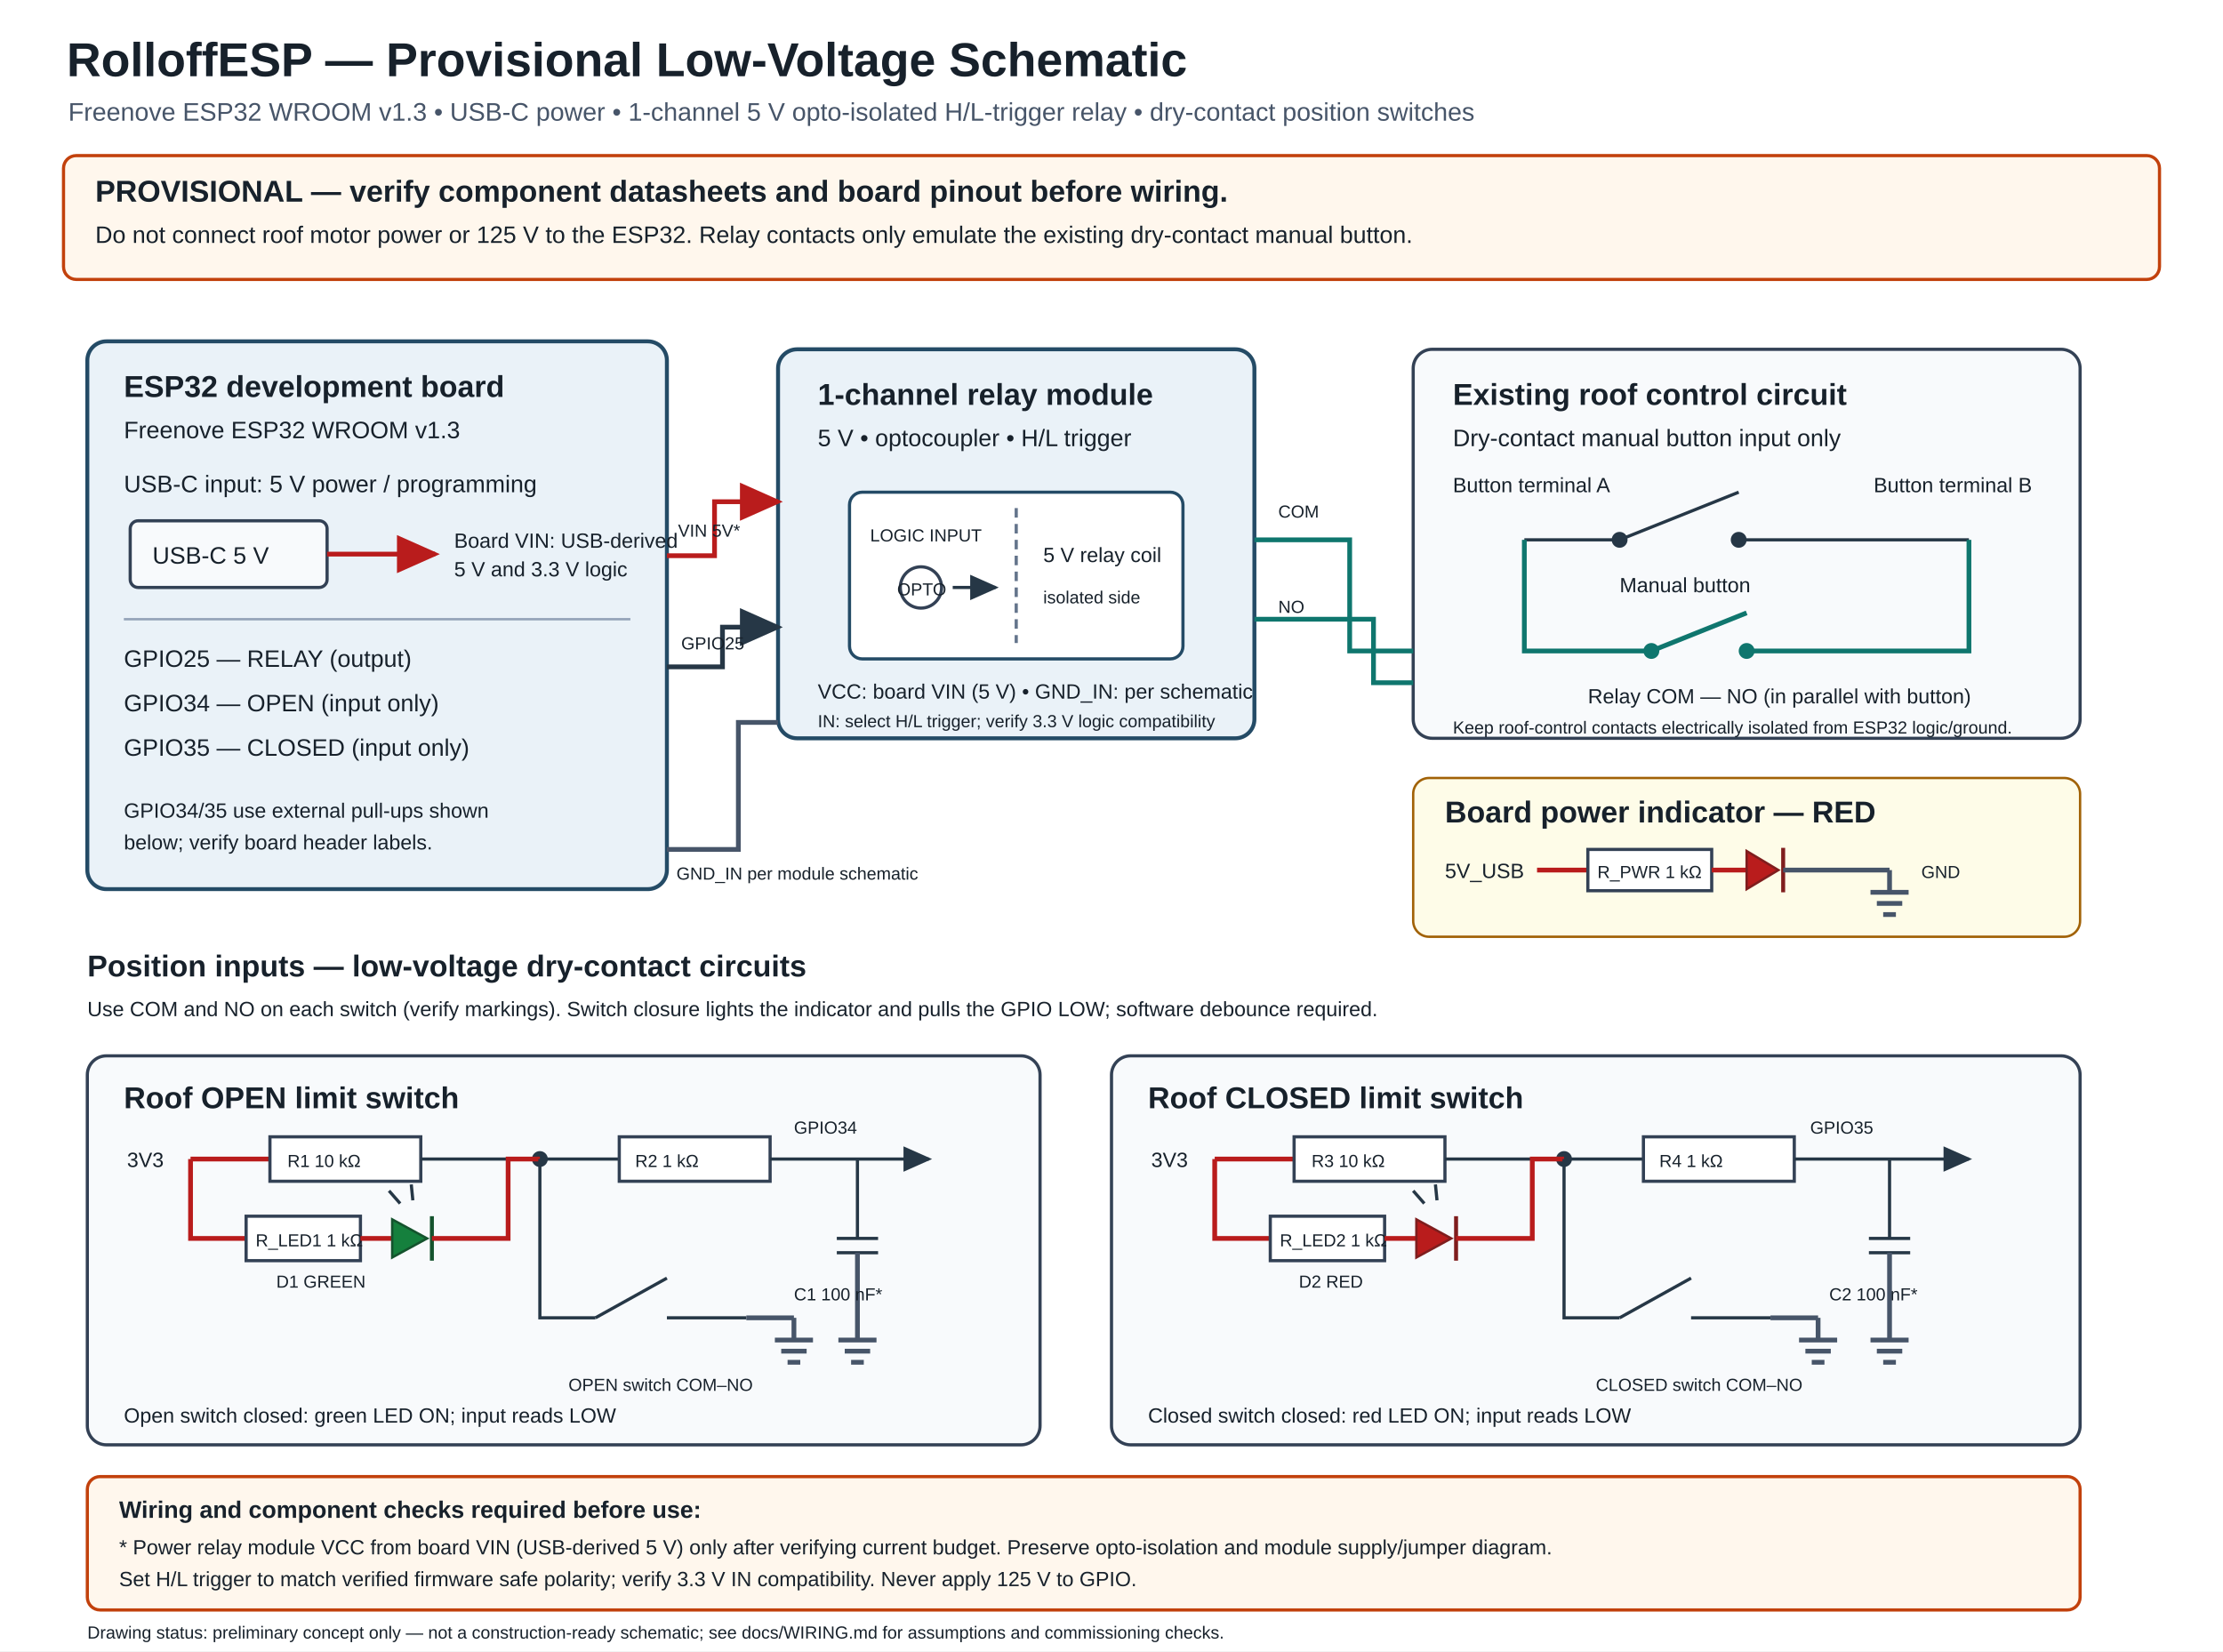
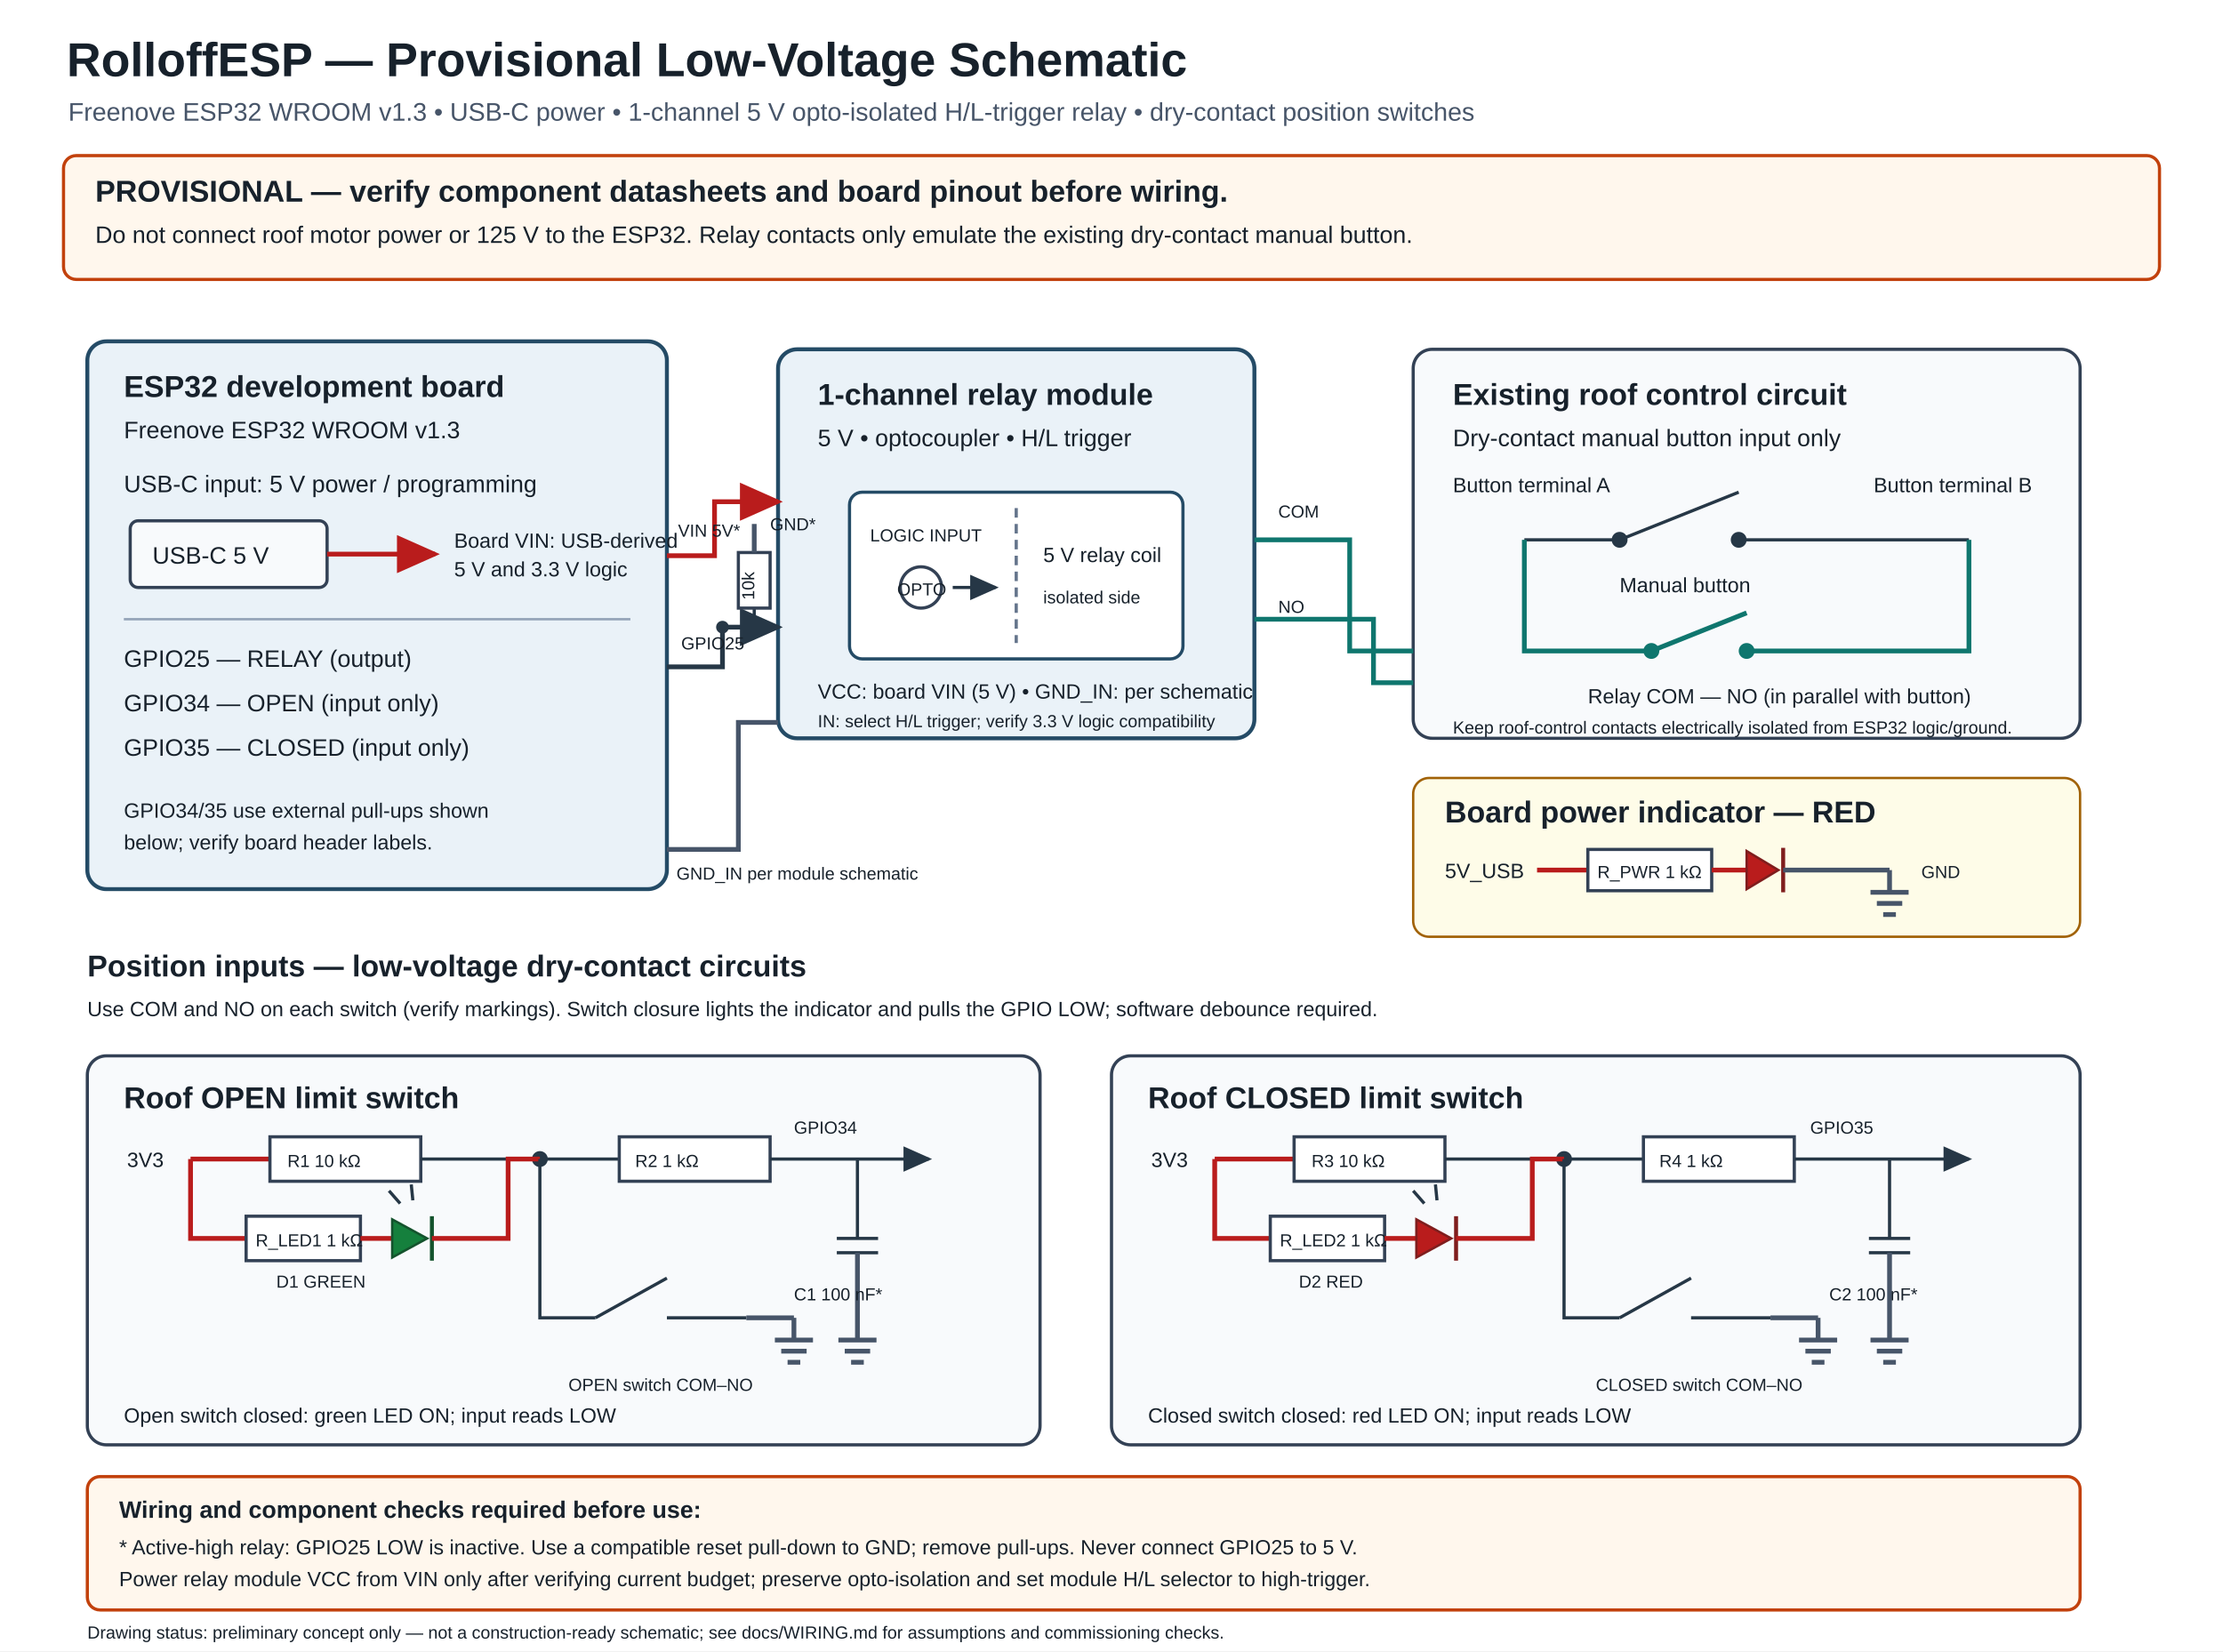
<svg xmlns="http://www.w3.org/2000/svg" width="100%" height="auto" viewBox="0 0 1400 1040" role="img" aria-labelledby="title description" style="max-width: 1400px">
  <defs>
    <style>
      text { font-family: Arial, Helvetica, sans-serif; fill: #17212b; }
      .title { font-size: 30px; font-weight: 700; }
      .subtitle { font-size: 16px; fill: #475569; }
      .heading { font-size: 19px; font-weight: 700; }
      .label { font-size: 15px; }
      .small { font-size: 13px; }
      .tiny { font-size: 11px; }
      .box { fill: #f8fafc; stroke: #334155; stroke-width: 2; }
      .device { fill: #eaf2f8; stroke: #244b66; stroke-width: 2.5; }
      .warnbox { fill: #fff7ed; stroke: #c2410c; stroke-width: 2; }
      .noteBox { fill: #fefce8; stroke: #a16207; stroke-width: 1.5; }
      .wire { fill: none; stroke: #263746; stroke-width: 3; }
      .wireThin { fill: none; stroke: #263746; stroke-width: 2; }
      .power { fill: none; stroke: #b91c1c; stroke-width: 3; }
      .ground { fill: none; stroke: #475569; stroke-width: 3; }
      .contact { fill: none; stroke: #0f766e; stroke-width: 3; }
      .dash { stroke-dasharray: 8 6; }
      .node { fill: #263746; }
    </style>
    <marker id="arrow" markerWidth="10" markerHeight="8" refX="8" refY="4" orient="auto">
      <path d="M0,0 L9,4 L0,8 Z" fill="#263746" />
    </marker>
    <marker id="arrowRed" markerWidth="10" markerHeight="8" refX="8" refY="4" orient="auto">
      <path d="M0,0 L9,4 L0,8 Z" fill="#b91c1c" />
    </marker>
  </defs>
  <rect x="0" y="0" width="1400" height="1040" fill="#ffffff" />
  <text x="42" y="48" class="title">RolloffESP — Provisional Low-Voltage Schematic</text>
  <text x="43" y="76" class="subtitle">Freenove ESP32 WROOM v1.3 • USB-C power • 1-channel 5 V opto-isolated H/L-trigger relay • dry-contact position switches</text>
  <rect x="40" y="98" width="1320" height="78" rx="8" class="warnbox" />
  <text x="60" y="127" class="heading" fill="#9a3412">PROVISIONAL — verify component datasheets and board pinout before wiring.</text>
  <text x="60" y="153" class="label">Do not connect roof motor power or 125 V to the ESP32. Relay contacts only emulate the existing dry-contact manual button.</text>
  <rect x="55" y="215" width="365" height="345" rx="12" class="device" />
  <text x="78" y="250" class="heading">ESP32 development board</text>
  <text x="78" y="276" class="label">Freenove ESP32 WROOM v1.3</text>
  <text x="78" y="310" class="label">USB-C input: 5 V power / programming</text>
  <rect x="82" y="328" width="124" height="42" rx="5" class="box" />
  <text x="96" y="355" class="label">USB-C 5 V</text>
  <path d="M206 349 H274" class="power" marker-end="url(#arrowRed)" />
  <text x="286" y="345" class="small">Board VIN: USB-derived</text>
  <text x="286" y="363" class="small">5 V and 3.3 V logic</text>
  <line x1="78" y1="390" x2="397" y2="390" stroke="#94a3b8" stroke-width="1.5" />
  <text x="78" y="420" class="label">GPIO25 — RELAY (output)</text>
  <text x="78" y="448" class="label">GPIO34 — OPEN (input only)</text>
  <text x="78" y="476" class="label">GPIO35 — CLOSED (input only)</text>
  <text x="78" y="515" class="small">GPIO34/35 use external pull-ups shown</text>
  <text x="78" y="535" class="small">below; verify board header labels.</text>
  <rect x="490" y="220" width="300" height="245" rx="12" class="device" />
  <text x="515" y="255" class="heading">1-channel relay module</text>
  <text x="515" y="281" class="label">5 V • optocoupler • H/L trigger</text>
  <rect x="535" y="310" width="210" height="105" rx="8" fill="#fff" stroke="#244b66" stroke-width="2" />
  <line x1="640" y1="320" x2="640" y2="405" stroke="#64748b" stroke-width="2" stroke-dasharray="6 4" />
  <text x="548" y="341" class="tiny">LOGIC INPUT</text>
  <circle cx="580" cy="370" r="13" fill="none" stroke="#334155" stroke-width="2" />
  <text x="565" y="375" class="tiny">OPTO</text>
  <path d="M600 370 H627" class="wireThin" marker-end="url(#arrow)" />
  <text x="657" y="354" class="small">5 V relay coil</text>
  <text x="657" y="380" class="tiny">isolated side</text>
  <text x="515" y="440" class="small">VCC: board VIN (5 V) • GND_IN: per schematic</text>
  <text x="515" y="458" class="tiny">IN: select H/L trigger; verify 3.3 V logic compatibility</text>
  <path d="M420 420 H455 V395 H490" class="wire" marker-end="url(#arrow)" />
  <text x="429" y="409" class="tiny">GPIO25</text>
+   <circle cx="455" cy="395" r="4" class="node" />
+   <path d="M455 395 H475 V383" class="wireThin" />
+   <rect x="465" y="348" width="20" height="35" fill="#fff" stroke="#334155" stroke-width="2" />
+   <text x="475" y="369" class="tiny" text-anchor="middle" transform="rotate(-90 475 369)">10k</text>
+   <path d="M475 348 V330" class="ground" />
+   <text x="485" y="334" class="tiny">GND*</text>
  <path d="M420 350 H450 V316 H490" class="power" marker-end="url(#arrowRed)" />
  <text x="427" y="338" class="tiny" fill="#991b1b">VIN 5V*</text>
  <path d="M420 535 H465 V455 H490" class="ground" />
  <text x="426" y="554" class="tiny">GND_IN per module schematic</text>
  <rect x="890" y="220" width="420" height="245" rx="12" class="box" />
  <text x="915" y="255" class="heading">Existing roof control circuit</text>
  <text x="915" y="281" class="label">Dry-contact manual button input only</text>
  <text x="915" y="310" class="small">Button terminal A</text>
  <text x="1180" y="310" class="small">Button terminal B</text>
  <path d="M960 340 H1020" class="wireThin" />
  <path d="M1020 340 L1095 310" class="wireThin" />
  <path d="M1095 340 H1240" class="wireThin" />
  <circle cx="1020" cy="340" r="5" class="node" />
  <circle cx="1095" cy="340" r="5" class="node" />
  <text x="1020" y="373" class="small">Manual button</text>
  <path d="M960 340 V410 H1040" class="contact" />
  <path d="M1040 410 L1100 386" class="contact" />
  <path d="M1100 410 H1240 V340" class="contact" />
  <circle cx="1040" cy="410" r="5" fill="#0f766e" />
  <circle cx="1100" cy="410" r="5" fill="#0f766e" />
  <text x="1000" y="443" class="small">Relay COM — NO (in parallel with button)</text>
  <path d="M790 340 H850 V410 H890" class="contact" />
  <path d="M790 390 H865 V430 H890" class="contact" />
  <text x="805" y="326" class="tiny">COM</text>
  <text x="805" y="386" class="tiny">NO</text>
  <text x="915" y="462" class="tiny">Keep roof-control contacts electrically isolated from ESP32 logic/ground.</text>
  <rect x="890" y="490" width="420" height="100" rx="10" class="noteBox" />
  <text x="910" y="518" class="heading">Board power indicator — RED</text>
  <text x="910" y="553" class="small">5V_USB</text>
  <path d="M968 548 H1000" class="power" />
  <rect x="1000" y="535" width="78" height="26" fill="#fff" stroke="#334155" stroke-width="2" />
  <text x="1006" y="553" class="tiny">R_PWR 1 kΩ</text>
  <path d="M1078 548 H1100" class="power" />
  <polygon points="1100,536 1120,548 1100,560" fill="#b91c1c" stroke="#7f1d1d" stroke-width="1.5" />
  <line x1="1123" y1="534" x2="1123" y2="562" stroke="#7f1d1d" stroke-width="2.5" />
  <path d="M1123 548 H1190" class="ground" />
  <path d="M1190 548 V562 M1178 562 H1202 M1182 569 H1198 M1186 576 H1194" class="ground" />
  <text x="1210" y="553" class="tiny">GND</text>
  <text x="55" y="615" class="heading">Position inputs — low-voltage dry-contact circuits</text>
  <text x="55" y="640" class="small">Use COM and NO on each switch (verify markings). Switch closure lights the indicator and pulls the GPIO LOW; software debounce required.</text>
  <rect x="55" y="665" width="600" height="245" rx="12" class="box" />
  <text x="78" y="698" class="heading">Roof OPEN limit switch</text>
  <text x="80" y="735" class="small">3V3</text>
  <path d="M120 730 H170" class="power" />
  <rect x="170" y="716" width="95" height="28" fill="#fff" stroke="#334155" stroke-width="2" />
  <text x="181" y="735" class="tiny">R1 10 kΩ</text>
  <path d="M265 730 H340" class="wireThin" />
  <circle cx="340" cy="730" r="5" class="node" />
  <path d="M340 730 H390" class="wireThin" />
  <rect x="390" y="716" width="95" height="28" fill="#fff" stroke="#334155" stroke-width="2" />
  <text x="400" y="735" class="tiny">R2 1 kΩ</text>
  <path d="M485 730 H585" class="wireThin" marker-end="url(#arrow)" />
  <text x="500" y="714" class="tiny">GPIO34</text>
  <path d="M120 730 V780 H155" class="power" />
  <rect x="155" y="766" width="72" height="28" fill="#fff" stroke="#334155" stroke-width="2" />
  <text x="161" y="785" class="tiny">R_LED1 1 kΩ</text>
  <path d="M227 780 H247" class="power" />
  <polygon points="247,768 269,780 247,792" fill="#15803d" stroke="#14532d" stroke-width="1.5" />
  <line x1="272" y1="766" x2="272" y2="794" stroke="#14532d" stroke-width="2.5" />
  <path d="M272 780 H320 V730 H340" class="power" />
  <path d="M252 758 L245 750 M260 756 L259 746" class="wireThin" />
  <text x="174" y="811" class="tiny">D1 GREEN</text>
  <path d="M340 730 V830 H375" class="wireThin" />
  <path d="M375 830 L420 805" class="wireThin" />
  <path d="M420 830 H470" class="wireThin" />
  <path d="M470 830 H500" class="ground" />
  <path d="M500 830 V844 M488 844 H512 M492 851 H508 M496 858 H504" class="ground" />
  <text x="358" y="876" class="tiny">OPEN switch COM–NO</text>
  <path d="M540 730 V780" class="wireThin" />
  <line x1="527" y1="780" x2="553" y2="780" stroke="#263746" stroke-width="2" />
  <line x1="527" y1="789" x2="553" y2="789" stroke="#263746" stroke-width="2" />
  <path d="M540 789 V844 M528 844 H552 M532 851 H548 M536 858 H544" class="ground" />
  <text x="500" y="819" class="tiny">C1 100 nF*</text>
  <text x="78" y="896" class="small">Open switch closed: green LED ON; input reads LOW</text>
  <rect x="700" y="665" width="610" height="245" rx="12" class="box" />
  <text x="723" y="698" class="heading">Roof CLOSED limit switch</text>
  <text x="725" y="735" class="small">3V3</text>
  <path d="M765 730 H815" class="power" />
  <rect x="815" y="716" width="95" height="28" fill="#fff" stroke="#334155" stroke-width="2" />
  <text x="826" y="735" class="tiny">R3 10 kΩ</text>
  <path d="M910 730 H985" class="wireThin" />
  <circle cx="985" cy="730" r="5" class="node" />
  <path d="M985 730 H1035" class="wireThin" />
  <rect x="1035" y="716" width="95" height="28" fill="#fff" stroke="#334155" stroke-width="2" />
  <text x="1045" y="735" class="tiny">R4 1 kΩ</text>
  <path d="M1130 730 H1240" class="wireThin" marker-end="url(#arrow)" />
  <text x="1140" y="714" class="tiny">GPIO35</text>
  <path d="M765 730 V780 H800" class="power" />
  <rect x="800" y="766" width="72" height="28" fill="#fff" stroke="#334155" stroke-width="2" />
  <text x="806" y="785" class="tiny">R_LED2 1 kΩ</text>
  <path d="M872 780 H892" class="power" />
  <polygon points="892,768 914,780 892,792" fill="#b91c1c" stroke="#7f1d1d" stroke-width="1.5" />
  <line x1="917" y1="766" x2="917" y2="794" stroke="#7f1d1d" stroke-width="2.5" />
  <path d="M917 780 H965 V730 H985" class="power" />
  <path d="M897 758 L890 750 M905 756 L904 746" class="wireThin" />
  <text x="818" y="811" class="tiny">D2 RED</text>
  <path d="M985 730 V830 H1020" class="wireThin" />
  <path d="M1020 830 L1065 805" class="wireThin" />
  <path d="M1065 830 H1115" class="wireThin" />
  <path d="M1115 830 H1145" class="ground" />
  <path d="M1145 830 V844 M1133 844 H1157 M1137 851 H1153 M1141 858 H1149" class="ground" />
  <text x="1005" y="876" class="tiny">CLOSED switch COM–NO</text>
  <path d="M1190 730 V780" class="wireThin" />
  <line x1="1177" y1="780" x2="1203" y2="780" stroke="#263746" stroke-width="2" />
  <line x1="1177" y1="789" x2="1203" y2="789" stroke="#263746" stroke-width="2" />
  <path d="M1190 789 V844 M1178 844 H1202 M1182 851 H1198 M1186 858 H1194" class="ground" />
  <text x="1152" y="819" class="tiny">C2 100 nF*</text>
  <text x="723" y="896" class="small">Closed switch closed: red LED ON; input reads LOW</text>
  <rect x="55" y="930" width="1255" height="84" rx="8" class="warnbox" />
  <text x="75" y="956" class="label" font-weight="700">Wiring and component checks required before use:</text>
-   <text x="75" y="979" class="small">* Power relay module VCC from board VIN (USB-derived 5 V) only after verifying current budget. Preserve opto-isolation and module supply/jumper diagram.</text>
-   <text x="75" y="999" class="small">Set H/L trigger to match verified firmware safe polarity; verify 3.3 V IN compatibility. Never apply 125 V to GPIO.</text>
+   <text x="75" y="979" class="small">* Active-high relay: GPIO25 LOW is inactive. Use a compatible reset pull-down to GND; remove pull-ups. Never connect GPIO25 to 5 V.</text>
+   <text x="75" y="999" class="small">Power relay module VCC from VIN only after verifying current budget; preserve opto-isolation and set module H/L selector to high-trigger.</text>
  <text x="55" y="1032" class="tiny" fill="#64748b">Drawing status: preliminary concept only — not a construction-ready schematic; see docs/WIRING.md for assumptions and commissioning checks.</text>
</svg>
